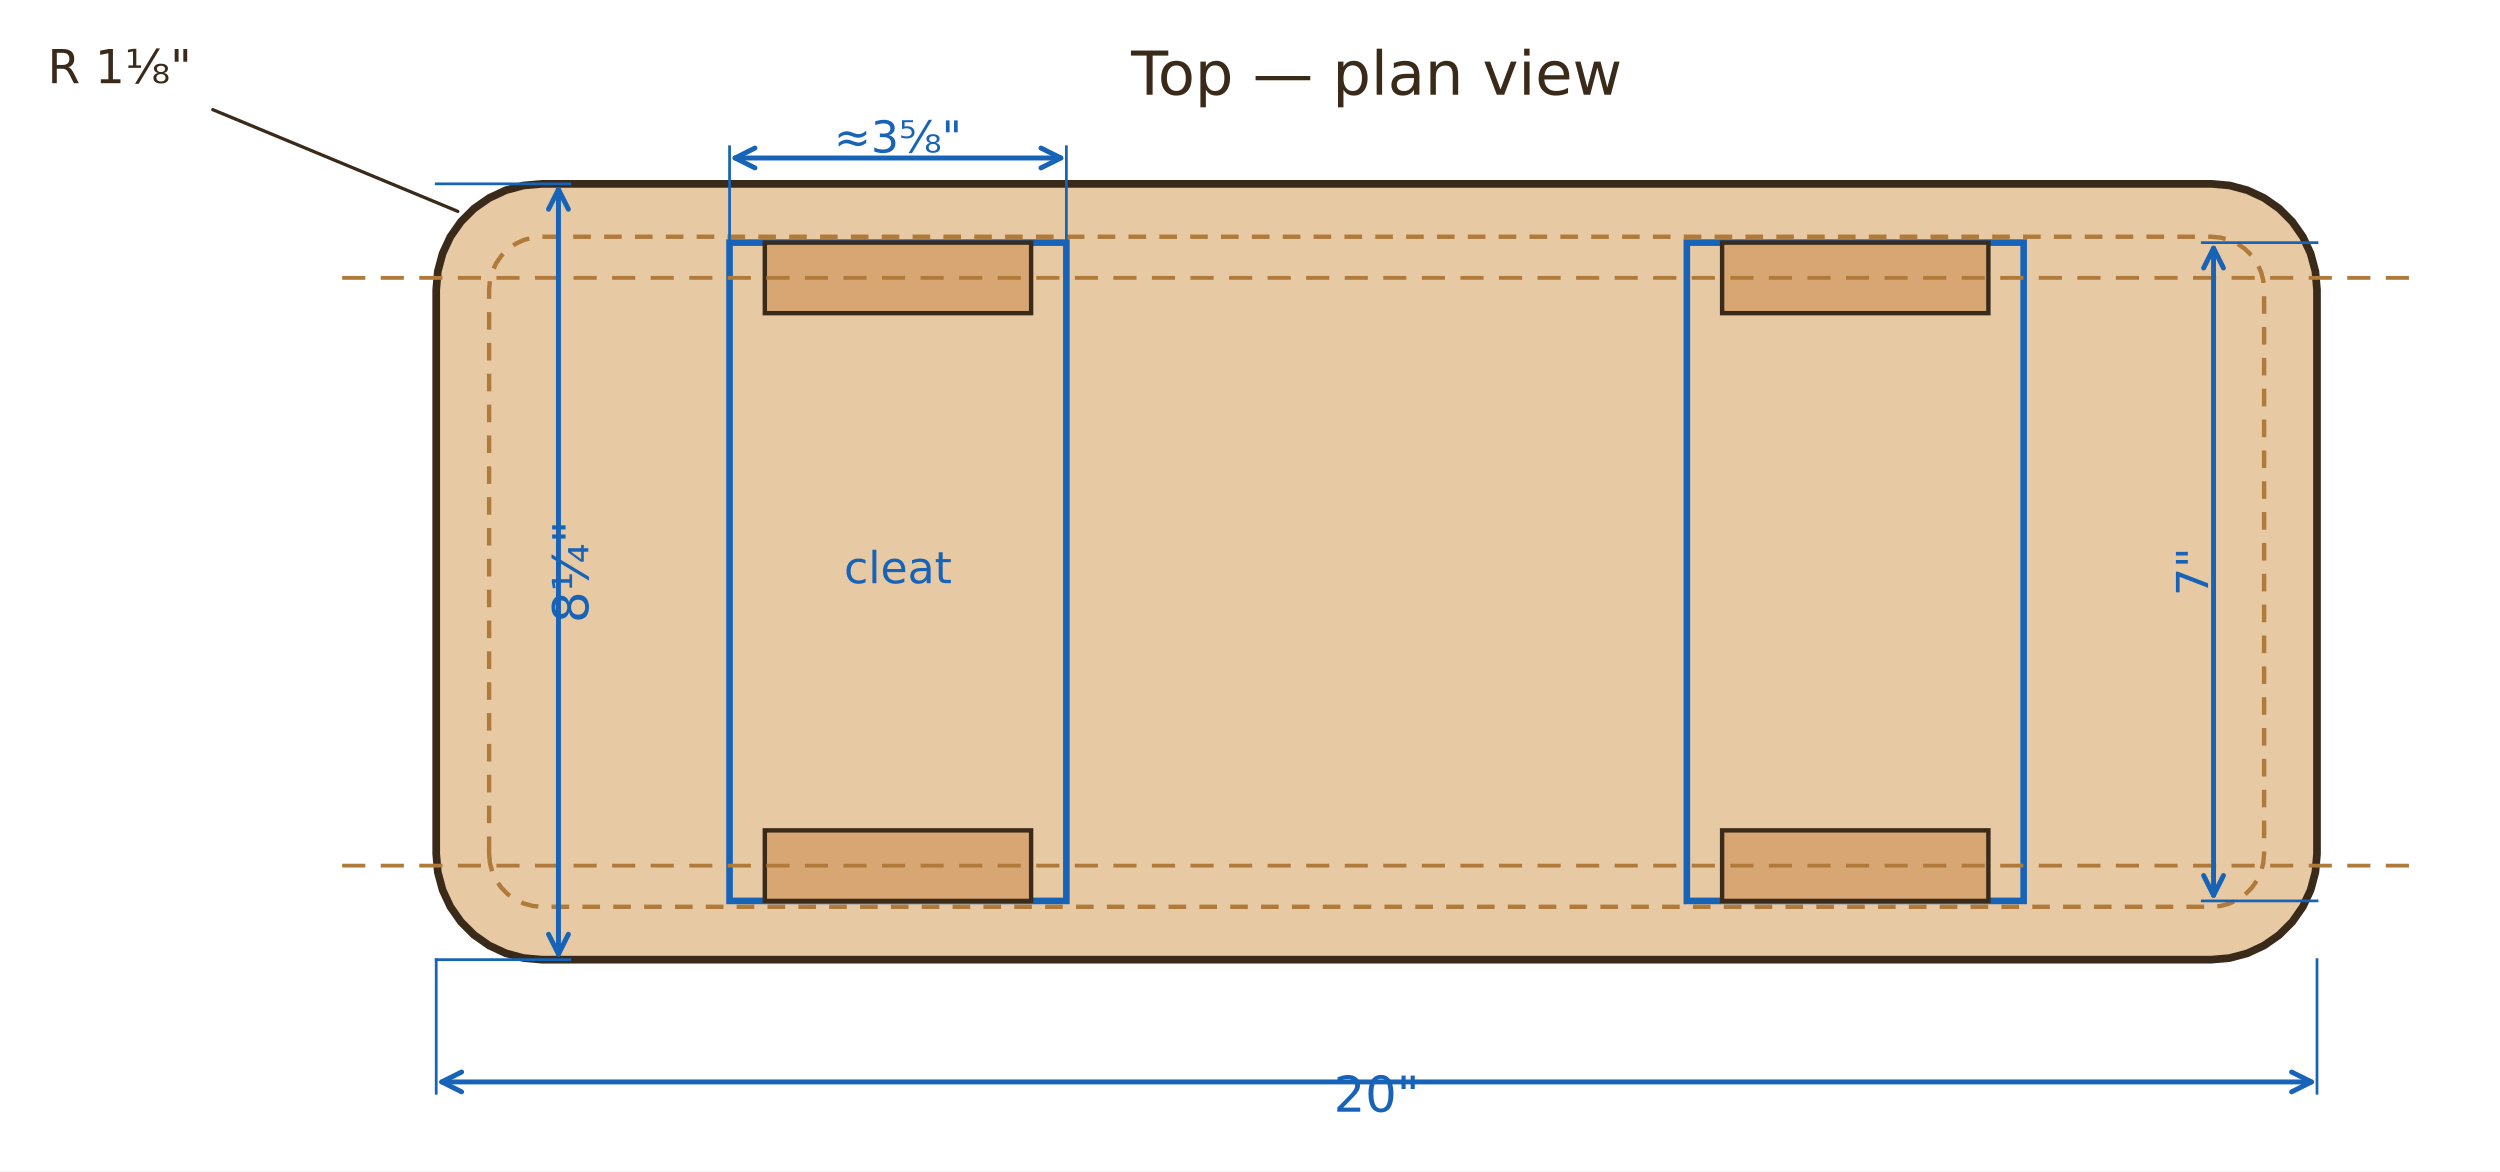
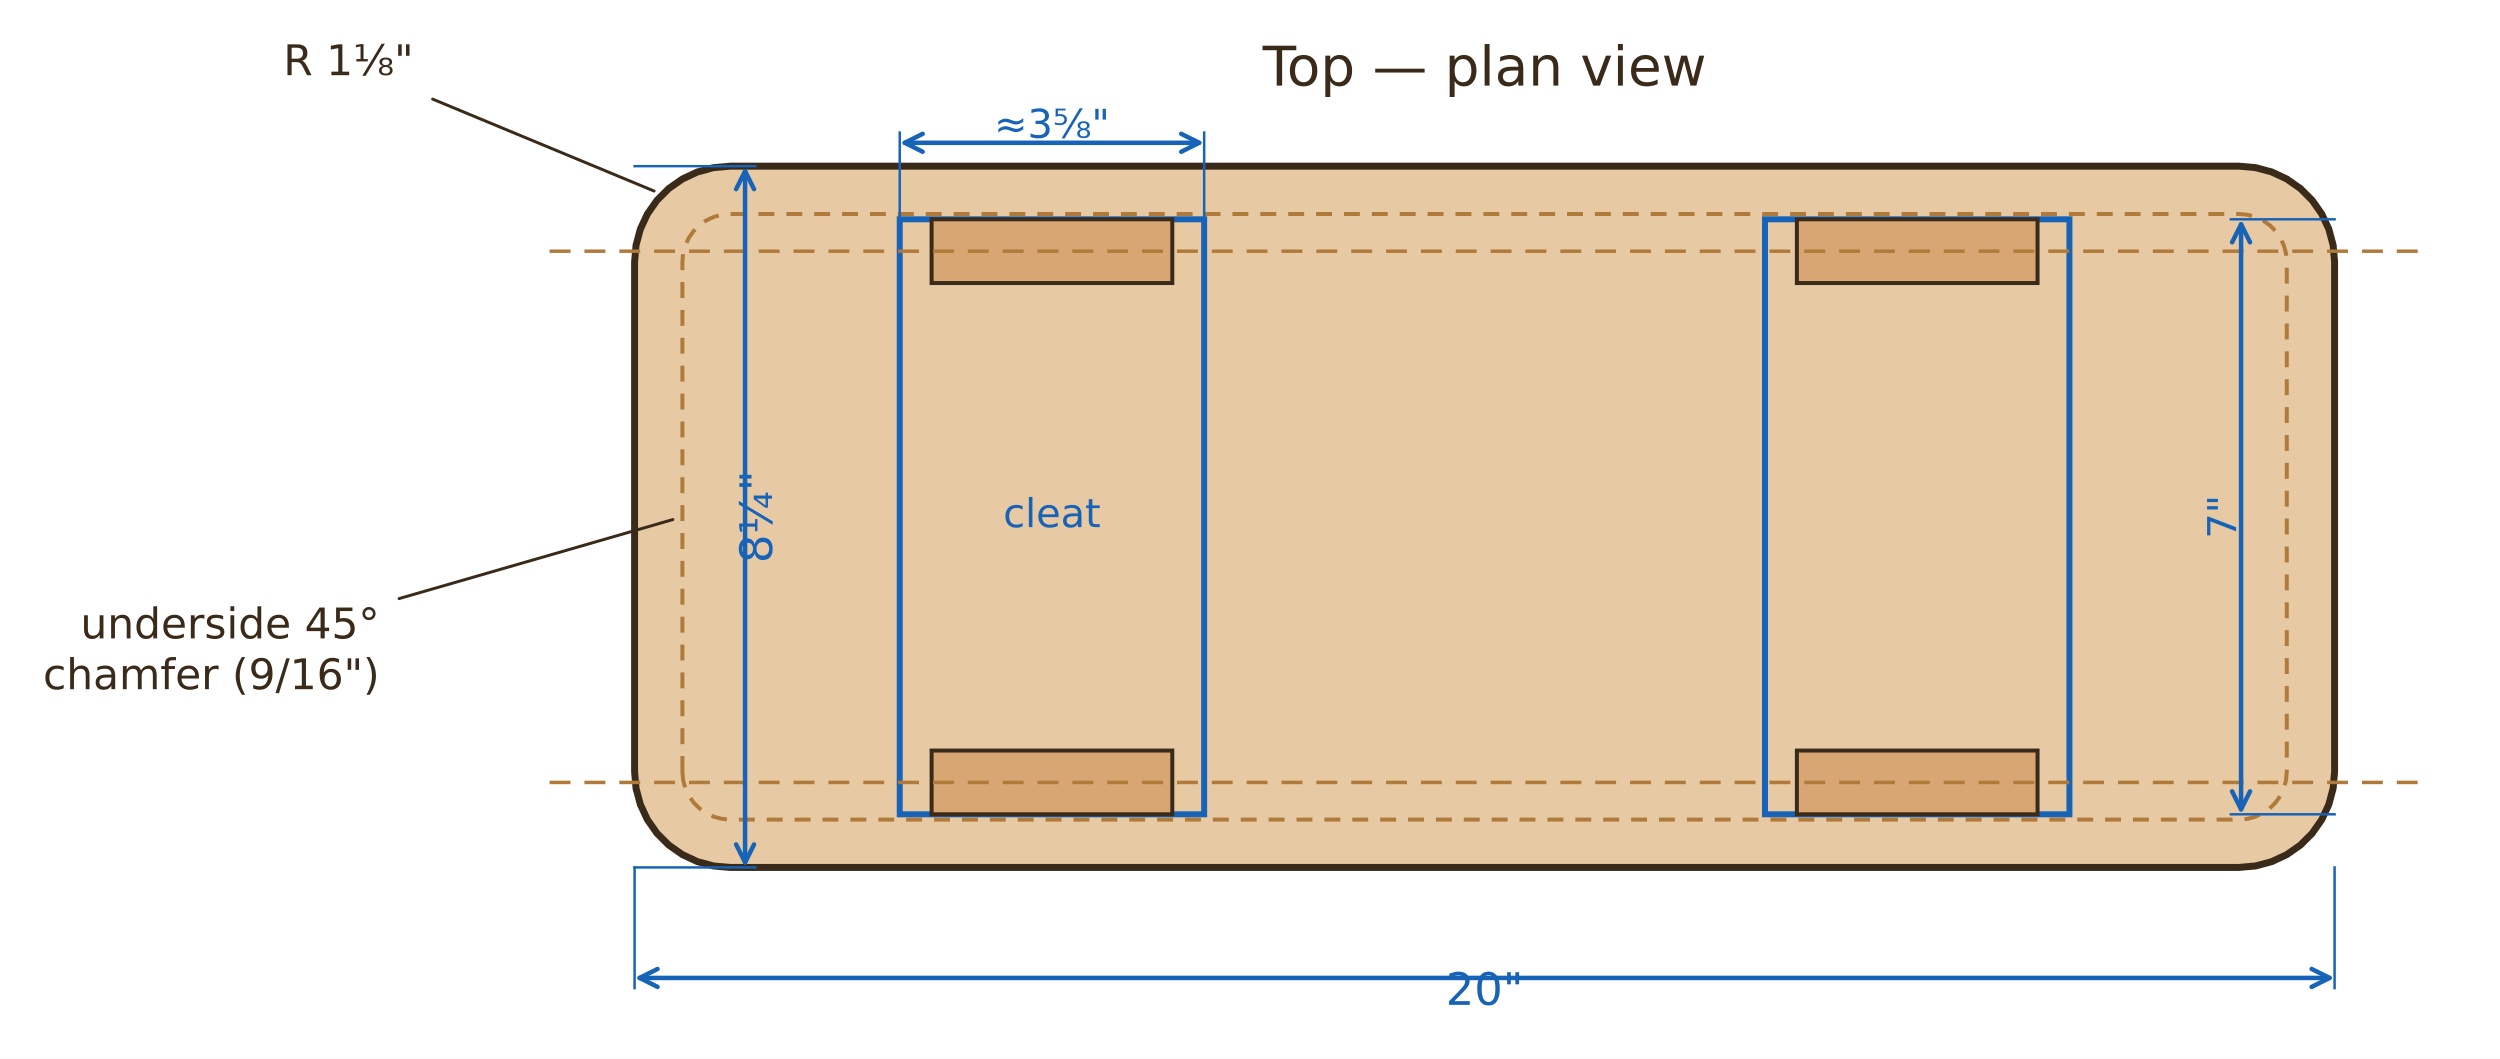
- <svg xmlns="http://www.w3.org/2000/svg" xmlns:xlink="http://www.w3.org/1999/xlink" width="453.847pt" height="212.623pt" viewBox="0 0 453.847 212.623" version="1.1">
+ <svg xmlns="http://www.w3.org/2000/svg" xmlns:xlink="http://www.w3.org/1999/xlink" width="502.109pt" height="212.623pt" viewBox="0 0 502.109 212.623" version="1.1">
  <defs>
    <style type="text/css">*{stroke-linejoin: round; stroke-linecap: butt}</style>
  </defs>
  <g id="figure_1">
    <g id="patch_1">
-       <path d="M 0 212.623  L 453.847 212.623  L 453.847 -0  L 0 -0  z " style="fill: #ffffff" />
+       <path d="M 0 212.623  L 502.109 212.623  L 502.109 -0  L 0 -0  z " style="fill: #ffffff" />
    </g>
    <g id="axes_1">
      <g id="patch_2">
-         <path d="M 79.19 155.012  L 79.482 158.347  L 80.349 161.58  L 81.763 164.615  L 83.684 167.357  L 86.051 169.724  L 88.793 171.644  L 91.827 173.059  L 95.061 173.926  L 98.396 174.217  L 401.418 174.217  L 404.753 173.926  L 407.987 173.059  L 411.021 171.644  L 413.764 169.724  L 416.131 167.357  L 418.051 164.615  L 419.466 161.58  L 420.332 158.347  L 420.624 155.012  L 420.624 52.582  L 420.332 49.247  L 419.466 46.013  L 418.051 42.979  L 416.131 40.237  L 413.764 37.869  L 411.021 35.949  L 407.987 34.534  L 404.753 33.668  L 401.418 33.376  L 98.396 33.376  L 95.061 33.668  L 91.827 34.534  L 88.793 35.949  L 86.051 37.869  L 83.684 40.237  L 81.763 42.979  L 80.349 46.013  L 79.482 49.247  L 79.19 52.582  z " clip-path="url(#p3fe862baa0)" style="fill: #e7c9a4; stroke: #3a2a1a; stroke-width: 1.4; stroke-linejoin: miter" />
+         <path d="M 127.453 155.012  L 127.744 158.347  L 128.611 161.58  L 130.026 164.615  L 131.946 167.357  L 134.313 169.724  L 137.055 171.644  L 140.09 173.059  L 143.323 173.926  L 146.658 174.217  L 449.681 174.217  L 453.016 173.926  L 456.249 173.059  L 459.283 171.644  L 462.026 169.724  L 464.393 167.357  L 466.313 164.615  L 467.728 161.58  L 468.594 158.347  L 468.886 155.012  L 468.886 52.582  L 468.594 49.247  L 467.728 46.013  L 466.313 42.979  L 464.393 40.237  L 462.026 37.869  L 459.283 35.949  L 456.249 34.534  L 453.016 33.668  L 449.681 33.376  L 146.658 33.376  L 143.323 33.668  L 140.09 34.534  L 137.055 35.949  L 134.313 37.869  L 131.946 40.237  L 130.026 42.979  L 128.611 46.013  L 127.744 49.247  L 127.453 52.582  z " clip-path="url(#pebc299f105)" style="fill: #e7c9a4; stroke: #3a2a1a; stroke-width: 1.4; stroke-linejoin: miter" />
      </g>
      <g id="patch_3">
-         <path d="M 88.793 155.012  L 88.939 156.679  L 89.372 158.296  L 90.08 159.813  L 91.04 161.184  L 92.223 162.368  L 93.595 163.328  L 95.112 164.035  L 96.729 164.469  L 98.396 164.615  L 401.418 164.615  L 403.086 164.469  L 404.703 164.035  L 406.22 163.328  L 407.591 162.368  L 408.775 161.184  L 409.735 159.813  L 410.442 158.296  L 410.875 156.679  L 411.021 155.012  L 411.021 52.582  L 410.875 50.914  L 410.442 49.297  L 409.735 47.78  L 408.775 46.409  L 407.591 45.225  L 406.22 44.265  L 404.703 43.558  L 403.086 43.125  L 401.418 42.979  L 98.396 42.979  L 96.729 43.125  L 95.112 43.558  L 93.595 44.265  L 92.223 45.225  L 91.04 46.409  L 90.08 47.78  L 89.372 49.297  L 88.939 50.914  L 88.793 52.582  L 88.793 155.012  z " clip-path="url(#p3fe862baa0)" style="fill: none; stroke-dasharray: 3.2,2.4; stroke-dashoffset: 0; stroke: #b07a3a; stroke-width: 0.8; stroke-linejoin: miter" />
+         <path d="M 137.055 155.012  L 137.201 156.679  L 137.635 158.296  L 138.342 159.813  L 139.302 161.184  L 140.486 162.368  L 141.857 163.328  L 143.374 164.035  L 144.991 164.469  L 146.658 164.615  L 449.681 164.615  L 451.348 164.469  L 452.965 164.035  L 454.482 163.328  L 455.853 162.368  L 457.037 161.184  L 457.997 159.813  L 458.704 158.296  L 459.137 156.679  L 459.283 155.012  L 459.283 52.582  L 459.137 50.914  L 458.704 49.297  L 457.997 47.78  L 457.037 46.409  L 455.853 45.225  L 454.482 44.265  L 452.965 43.558  L 451.348 43.125  L 449.681 42.979  L 146.658 42.979  L 144.991 43.125  L 143.374 43.558  L 141.857 44.265  L 140.486 45.225  L 139.302 46.409  L 138.342 47.78  L 137.635 49.297  L 137.201 50.914  L 137.055 52.582  L 137.055 155.012  z " clip-path="url(#pebc299f105)" style="fill: none; stroke-dasharray: 3.2,2.4; stroke-dashoffset: 0; stroke: #b07a3a; stroke-width: 0.8; stroke-linejoin: miter" />
      </g>
      <g id="patch_4">
-         <path d="M 132.443 163.548  L 193.587 163.548  L 193.587 44.046  L 132.443 44.046  L 132.443 163.548  z " clip-path="url(#p3fe862baa0)" style="fill: none; stroke: #1763b8; stroke-width: 1.2; stroke-linejoin: miter" />
+         <path d="M 180.705 163.548  L 241.85 163.548  L 241.85 44.046  L 180.705 44.046  L 180.705 163.548  z " clip-path="url(#pebc299f105)" style="fill: none; stroke: #1763b8; stroke-width: 1.2; stroke-linejoin: miter" />
      </g>
      <g id="patch_5">
-         <path d="M 306.227 163.548  L 367.371 163.548  L 367.371 44.046  L 306.227 44.046  L 306.227 163.548  z " clip-path="url(#p3fe862baa0)" style="fill: none; stroke: #1763b8; stroke-width: 1.2; stroke-linejoin: miter" />
+         <path d="M 354.489 163.548  L 415.633 163.548  L 415.633 44.046  L 354.489 44.046  L 354.489 163.548  z " clip-path="url(#pebc299f105)" style="fill: none; stroke: #1763b8; stroke-width: 1.2; stroke-linejoin: miter" />
      </g>
      <g id="patch_6">
-         <path d="M 138.845 163.548  L 187.186 163.548  L 187.186 150.744  L 138.845 150.744  z " clip-path="url(#p3fe862baa0)" style="fill: #d8a673; stroke: #3a2a1a; stroke-width: 0.8; stroke-linejoin: miter" />
+         <path d="M 187.107 163.548  L 235.448 163.548  L 235.448 150.744  L 187.107 150.744  z " clip-path="url(#pebc299f105)" style="fill: #d8a673; stroke: #3a2a1a; stroke-width: 0.8; stroke-linejoin: miter" />
      </g>
      <g id="patch_7">
-         <path d="M 312.629 163.548  L 360.969 163.548  L 360.969 150.744  L 312.629 150.744  z " clip-path="url(#p3fe862baa0)" style="fill: #d8a673; stroke: #3a2a1a; stroke-width: 0.8; stroke-linejoin: miter" />
+         <path d="M 360.891 163.548  L 409.231 163.548  L 409.231 150.744  L 360.891 150.744  z " clip-path="url(#pebc299f105)" style="fill: #d8a673; stroke: #3a2a1a; stroke-width: 0.8; stroke-linejoin: miter" />
      </g>
      <g id="patch_8">
-         <path d="M 138.845 56.85  L 187.186 56.85  L 187.186 44.046  L 138.845 44.046  z " clip-path="url(#p3fe862baa0)" style="fill: #d8a673; stroke: #3a2a1a; stroke-width: 0.8; stroke-linejoin: miter" />
+         <path d="M 187.107 56.85  L 235.448 56.85  L 235.448 44.046  L 187.107 44.046  z " clip-path="url(#pebc299f105)" style="fill: #d8a673; stroke: #3a2a1a; stroke-width: 0.8; stroke-linejoin: miter" />
      </g>
      <g id="patch_9">
-         <path d="M 312.629 56.85  L 360.969 56.85  L 360.969 44.046  L 312.629 44.046  z " clip-path="url(#p3fe862baa0)" style="fill: #d8a673; stroke: #3a2a1a; stroke-width: 0.8; stroke-linejoin: miter" />
+         <path d="M 360.891 56.85  L 409.231 56.85  L 409.231 44.046  L 360.891 44.046  z " clip-path="url(#pebc299f105)" style="fill: #d8a673; stroke: #3a2a1a; stroke-width: 0.8; stroke-linejoin: miter" />
      </g>
      <g id="line2d_1">
-         <path d="M 62.119 157.146  L 437.696 157.146  " clip-path="url(#p3fe862baa0)" style="fill: none; stroke-dasharray: 4.2,2.8; stroke-dashoffset: 0; stroke: #b07a3a; stroke-width: 0.7" />
+         <path d="M 110.381 157.146  L 485.958 157.146  " clip-path="url(#pebc299f105)" style="fill: none; stroke-dasharray: 4.2,2.8; stroke-dashoffset: 0; stroke: #b07a3a; stroke-width: 0.7" />
      </g>
      <g id="line2d_2">
-         <path d="M 62.119 50.448  L 437.696 50.448  " clip-path="url(#p3fe862baa0)" style="fill: none; stroke-dasharray: 4.2,2.8; stroke-dashoffset: 0; stroke: #b07a3a; stroke-width: 0.7" />
+         <path d="M 110.381 50.448  L 485.958 50.448  " clip-path="url(#pebc299f105)" style="fill: none; stroke-dasharray: 4.2,2.8; stroke-dashoffset: 0; stroke: #b07a3a; stroke-width: 0.7" />
      </g>
      <g id="line2d_3">
-         <path d="M 79.19 174.217  L 79.19 198.459  " clip-path="url(#p3fe862baa0)" style="fill: none; stroke: #1763b8; stroke-width: 0.5; stroke-linecap: square" />
+         <path d="M 127.453 174.217  L 127.453 198.459  " clip-path="url(#pebc299f105)" style="fill: none; stroke: #1763b8; stroke-width: 0.5; stroke-linecap: square" />
      </g>
      <g id="line2d_4">
-         <path d="M 420.624 174.217  L 420.624 198.459  " clip-path="url(#p3fe862baa0)" style="fill: none; stroke: #1763b8; stroke-width: 0.5; stroke-linecap: square" />
+         <path d="M 468.886 174.217  L 468.886 198.459  " clip-path="url(#pebc299f105)" style="fill: none; stroke: #1763b8; stroke-width: 0.5; stroke-linecap: square" />
      </g>
      <g id="line2d_5">
-         <path d="M 79.19 174.217  L 103.432 174.217  " clip-path="url(#p3fe862baa0)" style="fill: none; stroke: #1763b8; stroke-width: 0.5; stroke-linecap: square" />
+         <path d="M 127.453 174.217  L 151.694 174.217  " clip-path="url(#pebc299f105)" style="fill: none; stroke: #1763b8; stroke-width: 0.5; stroke-linecap: square" />
      </g>
      <g id="line2d_6">
-         <path d="M 79.19 33.376  L 103.432 33.376  " clip-path="url(#p3fe862baa0)" style="fill: none; stroke: #1763b8; stroke-width: 0.5; stroke-linecap: square" />
+         <path d="M 127.453 33.376  L 151.694 33.376  " clip-path="url(#pebc299f105)" style="fill: none; stroke: #1763b8; stroke-width: 0.5; stroke-linecap: square" />
      </g>
      <g id="line2d_7">
-         <path d="M 132.443 44.046  L 132.443 26.633  " clip-path="url(#p3fe862baa0)" style="fill: none; stroke: #1763b8; stroke-width: 0.5; stroke-linecap: square" />
+         <path d="M 180.705 44.046  L 180.705 26.633  " clip-path="url(#pebc299f105)" style="fill: none; stroke: #1763b8; stroke-width: 0.5; stroke-linecap: square" />
      </g>
      <g id="line2d_8">
-         <path d="M 193.587 44.046  L 193.587 26.633  " clip-path="url(#p3fe862baa0)" style="fill: none; stroke: #1763b8; stroke-width: 0.5; stroke-linecap: square" />
+         <path d="M 241.85 44.046  L 241.85 26.633  " clip-path="url(#pebc299f105)" style="fill: none; stroke: #1763b8; stroke-width: 0.5; stroke-linecap: square" />
      </g>
      <g id="line2d_9">
-         <path d="M 420.624 163.548  L 399.797 163.548  " clip-path="url(#p3fe862baa0)" style="fill: none; stroke: #1763b8; stroke-width: 0.5; stroke-linecap: square" />
+         <path d="M 468.886 163.548  L 448.059 163.548  " clip-path="url(#pebc299f105)" style="fill: none; stroke: #1763b8; stroke-width: 0.5; stroke-linecap: square" />
      </g>
      <g id="line2d_10">
-         <path d="M 420.624 44.046  L 399.797 44.046  " clip-path="url(#p3fe862baa0)" style="fill: none; stroke: #1763b8; stroke-width: 0.5; stroke-linecap: square" />
+         <path d="M 468.886 44.046  L 448.059 44.046  " clip-path="url(#pebc299f105)" style="fill: none; stroke: #1763b8; stroke-width: 0.5; stroke-linecap: square" />
      </g>
      <g id="patch_10">
-         <path d="M 419.618 196.411  Q 249.907 196.411 80.197 196.411  " style="fill: none; stroke: #1763b8; stroke-width: 0.9; stroke-linecap: round" />
-         <path d="M 416.018 194.611  L 419.618 196.411  L 416.018 198.211  " style="fill: none; stroke: #1763b8; stroke-width: 0.9; stroke-linecap: round" />
-         <path d="M 83.797 198.211  L 80.197 196.411  L 83.797 194.611  " style="fill: none; stroke: #1763b8; stroke-width: 0.9; stroke-linecap: round" />
+         <path d="M 467.88 196.411  Q 298.169 196.411 128.459 196.411  " style="fill: none; stroke: #1763b8; stroke-width: 0.9; stroke-linecap: round" />
+         <path d="M 464.28 194.611  L 467.88 196.411  L 464.28 198.211  " style="fill: none; stroke: #1763b8; stroke-width: 0.9; stroke-linecap: round" />
+         <path d="M 132.059 198.211  L 128.459 196.411  L 132.059 194.611  " style="fill: none; stroke: #1763b8; stroke-width: 0.9; stroke-linecap: round" />
      </g>
      <g id="text_1">
-         <g style="fill: #1763b8" transform="translate(242.111 201.8213) scale(0.09 -0.09)">
+         <g style="fill: #1763b8" transform="translate(290.3731 201.8213) scale(0.09 -0.09)">
          <defs>
            <path id="DejaVuSans-15" d="M 1228 531  L 3431 531  L 3431 0  L 469 0  L 469 531  Q 828 903 1448 1529  Q 2069 2156 2228 2338  Q 2531 2678 2651 2914  Q 2772 3150 2772 3378  Q 2772 3750 2511 3984  Q 2250 4219 1831 4219  Q 1534 4219 1204 4116  Q 875 4013 500 3803  L 500 4441  Q 881 4594 1212 4672  Q 1544 4750 1819 4750  Q 2544 4750 2975 4387  Q 3406 4025 3406 3419  Q 3406 3131 3298 2873  Q 3191 2616 2906 2266  Q 2828 2175 2409 1742  Q 1991 1309 1228 531  z " transform="scale(0.015625)" />
            <path id="DejaVuSans-13" d="M 2034 4250  Q 1547 4250 1301 3770  Q 1056 3291 1056 2328  Q 1056 1369 1301 889  Q 1547 409 2034 409  Q 2525 409 2770 889  Q 3016 1369 3016 2328  Q 3016 3291 2770 3770  Q 2525 4250 2034 4250  z M 2034 4750  Q 2819 4750 3233 4129  Q 3647 3509 3647 2328  Q 3647 1150 3233 529  Q 2819 -91 2034 -91  Q 1250 -91 836 529  Q 422 1150 422 2328  Q 422 3509 836 4129  Q 1250 4750 2034 4750  z " transform="scale(0.015625)" />
            <path id="DejaVuSans-5" d="M 1147 4666  L 1147 2931  L 616 2931  L 616 4666  L 1147 4666  z M 2328 4666  L 2328 2931  L 1797 2931  L 1797 4666  L 2328 4666  z " transform="scale(0.015625)" />
          </defs>
          <use xlink:href="#DejaVuSans-15" />
          <use xlink:href="#DejaVuSans-13" transform="translate(63.625 0)" />
          <use xlink:href="#DejaVuSans-5" transform="translate(127.25 0)" />
        </g>
      </g>
      <g id="patch_11">
-         <path d="M 101.384 34.382  Q 101.384 103.797 101.384 173.211  " style="fill: none; stroke: #1763b8; stroke-width: 0.9; stroke-linecap: round" />
-         <path d="M 99.584 37.982  L 101.384 34.382  L 103.184 37.982  " style="fill: none; stroke: #1763b8; stroke-width: 0.9; stroke-linecap: round" />
-         <path d="M 103.184 169.611  L 101.384 173.211  L 99.584 169.611  " style="fill: none; stroke: #1763b8; stroke-width: 0.9; stroke-linecap: round" />
+         <path d="M 149.646 34.382  Q 149.646 103.797 149.646 173.211  " style="fill: none; stroke: #1763b8; stroke-width: 0.9; stroke-linecap: round" />
+         <path d="M 147.846 37.982  L 149.646 34.382  L 151.446 37.982  " style="fill: none; stroke: #1763b8; stroke-width: 0.9; stroke-linecap: round" />
+         <path d="M 151.446 169.611  L 149.646 173.211  L 147.846 169.611  " style="fill: none; stroke: #1763b8; stroke-width: 0.9; stroke-linecap: round" />
      </g>
      <g id="text_2">
-         <g style="fill: #1763b8" transform="translate(106.7944 113.0913) rotate(-90) scale(0.09 -0.09)">
+         <g style="fill: #1763b8" transform="translate(155.0566 113.0913) rotate(-90) scale(0.09 -0.09)">
          <defs>
            <path id="DejaVuSans-1b" d="M 2034 2216  Q 1584 2216 1326 1975  Q 1069 1734 1069 1313  Q 1069 891 1326 650  Q 1584 409 2034 409  Q 2484 409 2743 651  Q 3003 894 3003 1313  Q 3003 1734 2745 1975  Q 2488 2216 2034 2216  z M 1403 2484  Q 997 2584 770 2862  Q 544 3141 544 3541  Q 544 4100 942 4425  Q 1341 4750 2034 4750  Q 2731 4750 3128 4425  Q 3525 4100 3525 3541  Q 3525 3141 3298 2862  Q 3072 2584 2669 2484  Q 3125 2378 3379 2068  Q 3634 1759 3634 1313  Q 3634 634 3220 271  Q 2806 -91 2034 -91  Q 1263 -91 848 271  Q 434 634 434 1313  Q 434 1759 690 2068  Q 947 2378 1403 2484  z M 1172 3481  Q 1172 3119 1398 2916  Q 1625 2713 2034 2713  Q 2441 2713 2670 2916  Q 2900 3119 2900 3481  Q 2900 3844 2670 4047  Q 2441 4250 2034 4250  Q 1625 4250 1398 4047  Q 1172 3844 1172 3481  z " transform="scale(0.015625)" />
            <path id="DejaVuSans-7e" d="M 488 2431  L 1125 2431  L 1125 4341  L 428 4213  L 428 4575  L 1147 4697  L 1575 4697  L 1575 2431  L 2216 2431  L 2216 2088  L 488 2088  L 488 2431  z M 5125 2231  L 4159 921  L 5125 921  L 5125 2231  z M 5056 2609  L 5575 2609  L 5575 921  L 5997 921  L 5997 581  L 5575 581  L 5575 0  L 5125 0  L 5125 581  L 3831 581  L 3831 959  L 5056 2609  z M 4307 4750  L 4807 4750  L 1894 -91  L 1394 -91  L 4307 4750  z " transform="scale(0.015625)" />
          </defs>
          <use xlink:href="#DejaVuSans-1b" />
          <use xlink:href="#DejaVuSans-7e" transform="translate(63.625 0)" />
          <use xlink:href="#DejaVuSans-5" transform="translate(160.5469 0)" />
        </g>
      </g>
      <g id="patch_12">
-         <path d="M 192.581 28.681  Q 163.015 28.681 133.45 28.681  " style="fill: none; stroke: #1763b8; stroke-width: 0.9; stroke-linecap: round" />
-         <path d="M 188.981 26.881  L 192.581 28.681  L 188.981 30.481  " style="fill: none; stroke: #1763b8; stroke-width: 0.9; stroke-linecap: round" />
-         <path d="M 137.05 30.481  L 133.45 28.681  L 137.05 26.881  " style="fill: none; stroke: #1763b8; stroke-width: 0.9; stroke-linecap: round" />
+         <path d="M 240.843 28.681  Q 211.278 28.681 181.712 28.681  " style="fill: none; stroke: #1763b8; stroke-width: 0.9; stroke-linecap: round" />
+         <path d="M 237.243 26.881  L 240.843 28.681  L 237.243 30.481  " style="fill: none; stroke: #1763b8; stroke-width: 0.9; stroke-linecap: round" />
+         <path d="M 185.312 30.481  L 181.712 28.681  L 185.312 26.881  " style="fill: none; stroke: #1763b8; stroke-width: 0.9; stroke-linecap: round" />
      </g>
      <g id="text_3">
-         <g style="fill: #1763b8" transform="translate(151.4016 27.68652) scale(0.08 -0.08)">
+         <g style="fill: #1763b8" transform="translate(199.6638 27.68652) scale(0.08 -0.08)">
          <defs>
            <path id="DejaVuSans-cd2" d="M 4684 1947  L 4684 1388  Q 4356 1144 4076 1036  Q 3797 928 3494 928  Q 3150 928 2694 1113  Q 2663 1125 2641 1134  Q 2622 1141 2575 1159  Q 2091 1350 1797 1350  Q 1522 1350 1253 1231  Q 984 1113 678 850  L 678 1409  Q 1006 1653 1286 1761  Q 1566 1869 1869 1869  Q 2213 1869 2672 1684  Q 2706 1669 2722 1663  Q 2741 1656 2788 1638  Q 3272 1447 3566 1447  Q 3834 1447 4098 1564  Q 4363 1681 4684 1947  z M 4684 3163  L 4684 2606  Q 4356 2359 4076 2251  Q 3797 2144 3494 2144  Q 3150 2144 2694 2328  Q 2663 2341 2641 2350  Q 2622 2356 2575 2375  Q 2091 2566 1797 2566  Q 1522 2566 1253 2447  Q 984 2328 678 2069  L 678 2625  Q 1006 2869 1286 2976  Q 1566 3084 1869 3084  Q 2213 3084 2672 2900  Q 2703 2888 2719 2881  Q 2741 2872 2788 2853  Q 3272 2663 3566 2663  Q 3834 2663 4098 2780  Q 4363 2897 4684 3163  z " transform="scale(0.015625)" />
            <path id="DejaVuSans-16" d="M 2597 2516  Q 3050 2419 3304 2112  Q 3559 1806 3559 1356  Q 3559 666 3084 287  Q 2609 -91 1734 -91  Q 1441 -91 1130 -33  Q 819 25 488 141  L 488 750  Q 750 597 1062 519  Q 1375 441 1716 441  Q 2309 441 2620 675  Q 2931 909 2931 1356  Q 2931 1769 2642 2001  Q 2353 2234 1838 2234  L 1294 2234  L 1294 2753  L 1863 2753  Q 2328 2753 2575 2939  Q 2822 3125 2822 3475  Q 2822 3834 2567 4026  Q 2313 4219 1838 4219  Q 1578 4219 1281 4162  Q 984 4106 628 3988  L 628 4550  Q 988 4650 1302 4700  Q 1616 4750 1894 4750  Q 2613 4750 3031 4423  Q 3450 4097 3450 3541  Q 3450 3153 3228 2886  Q 3006 2619 2597 2516  z " transform="scale(0.015625)" />
            <path id="DejaVuSans-bf0" d="M 444 4697  L 2038 4697  L 2038 4400  L 816 4400  L 816 3763  Q 903 3791 994 3803  Q 1081 3816 1169 3816  Q 1672 3816 1966 3575  Q 2259 3338 2259 2928  Q 2259 2506 1956 2272  Q 1656 2041 1106 2041  Q 919 2041 722 2069  Q 525 2097 319 2153  L 319 2506  Q 497 2422 691 2378  Q 884 2338 1100 2338  Q 1447 2338 1650 2497  Q 1853 2656 1853 2928  Q 1853 3200 1650 3359  Q 1447 3519 1100 3519  Q 938 3519 775 3487  Q 613 3456 444 3391  L 444 4697  z M 4307 4750  L 4807 4750  L 1894 -91  L 1394 -91  L 4307 4750  z M 5400 1106  Q 5234 1243 4943 1243  Q 4653 1243 4487 1106  Q 4322 971 4322 737  Q 4322 500 4487 365  Q 4653 231 4943 231  Q 5231 231 5400 368  Q 5565 503 5565 737  Q 5565 971 5400 1106  z M 4537 1396  Q 4275 1453 4131 1606  Q 3984 1762 3984 1987  Q 3984 2300 4240 2481  Q 4497 2662 4943 2662  Q 5390 2662 5647 2481  Q 5900 2300 5900 1987  Q 5900 1756 5756 1606  Q 5609 1453 5350 1396  Q 5631 1340 5806 1159  Q 5972 987 5972 737  Q 5972 359 5706 156  Q 5437 -47 4943 -47  Q 4447 -47 4181 156  Q 3912 359 3912 737  Q 3912 981 4078 1159  Q 4247 1334 4537 1396  z M 4387 1953  Q 4387 1756 4534 1637  Q 4678 1521 4943 1521  Q 5197 1521 5350 1637  Q 5500 1750 5500 1953  Q 5500 2150 5350 2268  Q 5203 2384 4943 2384  Q 4684 2384 4534 2268  Q 4387 2156 4387 1953  z " transform="scale(0.015625)" />
          </defs>
          <use xlink:href="#DejaVuSans-cd2" />
          <use xlink:href="#DejaVuSans-16" transform="translate(83.79688 0)" />
          <use xlink:href="#DejaVuSans-bf0" transform="translate(147.4219 0)" />
          <use xlink:href="#DejaVuSans-5" transform="translate(244.3438 0)" />
        </g>
      </g>
      <g id="patch_13">
-         <path d="M 401.845 45.052  Q 401.845 103.797 401.845 162.541  " style="fill: none; stroke: #1763b8; stroke-width: 0.9; stroke-linecap: round" />
-         <path d="M 400.045 48.652  L 401.845 45.052  L 403.645 48.652  " style="fill: none; stroke: #1763b8; stroke-width: 0.9; stroke-linecap: round" />
-         <path d="M 403.645 158.941  L 401.845 162.541  L 400.045 158.941  " style="fill: none; stroke: #1763b8; stroke-width: 0.9; stroke-linecap: round" />
+         <path d="M 450.107 45.052  Q 450.107 103.797 450.107 162.541  " style="fill: none; stroke: #1763b8; stroke-width: 0.9; stroke-linecap: round" />
+         <path d="M 448.307 48.652  L 450.107 45.052  L 451.907 48.652  " style="fill: none; stroke: #1763b8; stroke-width: 0.9; stroke-linecap: round" />
+         <path d="M 451.907 158.941  L 450.107 162.541  L 448.307 158.941  " style="fill: none; stroke: #1763b8; stroke-width: 0.9; stroke-linecap: round" />
      </g>
      <g id="text_4">
-         <g style="fill: #1763b8" transform="translate(400.8504 108.1817) rotate(-90) scale(0.08 -0.08)">
+         <g style="fill: #1763b8" transform="translate(449.1126 108.1817) rotate(-90) scale(0.08 -0.08)">
          <defs>
            <path id="DejaVuSans-1a" d="M 525 4666  L 3525 4666  L 3525 4397  L 1831 0  L 1172 0  L 2766 4134  L 525 4134  L 525 4666  z " transform="scale(0.015625)" />
          </defs>
          <use xlink:href="#DejaVuSans-1a" />
          <use xlink:href="#DejaVuSans-5" transform="translate(63.625 0)" />
        </g>
      </g>
      <g id="patch_14">
-         <path d="M 38.626 19.907  Q 60.866 29.139 83.106 38.371  " style="fill: none; stroke: #3a2a1a; stroke-width: 0.6; stroke-linecap: round" />
+         <path d="M 86.889 19.907  Q 109.128 29.139 131.368 38.371  " style="fill: none; stroke: #3a2a1a; stroke-width: 0.6; stroke-linecap: round" />
      </g>
      <g id="text_5">
-         <g style="fill: #3a2a1a" transform="translate(8.64 15.09801) scale(0.085 -0.085)">
+         <g style="fill: #3a2a1a" transform="translate(56.90219 15.09801) scale(0.085 -0.085)">
          <defs>
            <path id="DejaVuSans-35" d="M 2841 2188  Q 3044 2119 3236 1894  Q 3428 1669 3622 1275  L 4263 0  L 3584 0  L 2988 1197  Q 2756 1666 2539 1819  Q 2322 1972 1947 1972  L 1259 1972  L 1259 0  L 628 0  L 628 4666  L 2053 4666  Q 2853 4666 3247 4331  Q 3641 3997 3641 3322  Q 3641 2881 3436 2590  Q 3231 2300 2841 2188  z M 1259 4147  L 1259 2491  L 2053 2491  Q 2509 2491 2742 2702  Q 2975 2913 2975 3322  Q 2975 3731 2742 3939  Q 2509 4147 2053 4147  L 1259 4147  z " transform="scale(0.015625)" />
            <path id="DejaVuSans-3" transform="scale(0.015625)" />
            <path id="DejaVuSans-14" d="M 794 531  L 1825 531  L 1825 4091  L 703 3866  L 703 4441  L 1819 4666  L 2450 4666  L 2450 531  L 3481 531  L 3481 0  L 794 0  L 794 531  z " transform="scale(0.015625)" />
            <path id="DejaVuSans-bee" d="M 488 2431  L 1125 2431  L 1125 4341  L 428 4213  L 428 4575  L 1147 4697  L 1575 4697  L 1575 2431  L 2216 2431  L 2216 2088  L 488 2088  L 488 2431  z M 4307 4750  L 4807 4750  L 1894 -91  L 1394 -91  L 4307 4750  z M 5400 1106  Q 5234 1243 4943 1243  Q 4653 1243 4487 1106  Q 4322 971 4322 737  Q 4322 500 4487 365  Q 4653 231 4943 231  Q 5231 231 5400 368  Q 5565 503 5565 737  Q 5565 971 5400 1106  z M 4537 1396  Q 4275 1453 4131 1606  Q 3984 1762 3984 1987  Q 3984 2300 4240 2481  Q 4497 2662 4943 2662  Q 5390 2662 5647 2481  Q 5900 2300 5900 1987  Q 5900 1756 5756 1606  Q 5609 1453 5350 1396  Q 5631 1340 5806 1159  Q 5972 987 5972 737  Q 5972 359 5706 156  Q 5437 -47 4943 -47  Q 4447 -47 4181 156  Q 3912 359 3912 737  Q 3912 981 4078 1159  Q 4247 1334 4537 1396  z M 4387 1953  Q 4387 1756 4534 1637  Q 4678 1521 4943 1521  Q 5197 1521 5350 1637  Q 5500 1750 5500 1953  Q 5500 2150 5350 2268  Q 5203 2384 4943 2384  Q 4684 2384 4534 2268  Q 4387 2156 4387 1953  z " transform="scale(0.015625)" />
          </defs>
          <use xlink:href="#DejaVuSans-35" />
          <use xlink:href="#DejaVuSans-3" transform="translate(69.48438 0)" />
          <use xlink:href="#DejaVuSans-14" transform="translate(101.2656 0)" />
          <use xlink:href="#DejaVuSans-bee" transform="translate(164.8906 0)" />
          <use xlink:href="#DejaVuSans-5" transform="translate(261.8125 0)" />
        </g>
      </g>
+       <g id="patch_15">
+         <path d="M 80.155 120.223  Q 107.645 112.287 135.135 104.351  " style="fill: none; stroke: #3a2a1a; stroke-width: 0.6; stroke-linecap: round" />
+       </g>
      <g id="text_6">
-         <g style="fill: #1763b8" transform="translate(153.2241 105.8751) scale(0.08 -0.08)">
+         <g style="fill: #3a2a1a" transform="translate(16.15984 128.2185) scale(0.085 -0.085)">
+           <defs>
+             <path id="DejaVuSans-58" d="M 544 1381  L 544 3500  L 1119 3500  L 1119 1403  Q 1119 906 1312 657  Q 1506 409 1894 409  Q 2359 409 2629 706  Q 2900 1003 2900 1516  L 2900 3500  L 3475 3500  L 3475 0  L 2900 0  L 2900 538  Q 2691 219 2414 64  Q 2138 -91 1772 -91  Q 1169 -91 856 284  Q 544 659 544 1381  z M 1991 3584  L 1991 3584  z " transform="scale(0.015625)" />
+             <path id="DejaVuSans-51" d="M 3513 2113  L 3513 0  L 2938 0  L 2938 2094  Q 2938 2591 2744 2837  Q 2550 3084 2163 3084  Q 1697 3084 1428 2787  Q 1159 2491 1159 1978  L 1159 0  L 581 0  L 581 3500  L 1159 3500  L 1159 2956  Q 1366 3272 1645 3428  Q 1925 3584 2291 3584  Q 2894 3584 3203 3211  Q 3513 2838 3513 2113  z " transform="scale(0.015625)" />
+             <path id="DejaVuSans-47" d="M 2906 2969  L 2906 4863  L 3481 4863  L 3481 0  L 2906 0  L 2906 525  Q 2725 213 2448 61  Q 2172 -91 1784 -91  Q 1150 -91 751 415  Q 353 922 353 1747  Q 353 2572 751 3078  Q 1150 3584 1784 3584  Q 2172 3584 2448 3432  Q 2725 3281 2906 2969  z M 947 1747  Q 947 1113 1208 752  Q 1469 391 1925 391  Q 2381 391 2643 752  Q 2906 1113 2906 1747  Q 2906 2381 2643 2742  Q 2381 3103 1925 3103  Q 1469 3103 1208 2742  Q 947 2381 947 1747  z " transform="scale(0.015625)" />
+             <path id="DejaVuSans-48" d="M 3597 1894  L 3597 1613  L 953 1613  Q 991 1019 1311 708  Q 1631 397 2203 397  Q 2534 397 2845 478  Q 3156 559 3463 722  L 3463 178  Q 3153 47 2828 -22  Q 2503 -91 2169 -91  Q 1331 -91 842 396  Q 353 884 353 1716  Q 353 2575 817 3079  Q 1281 3584 2069 3584  Q 2775 3584 3186 3129  Q 3597 2675 3597 1894  z M 3022 2063  Q 3016 2534 2758 2815  Q 2500 3097 2075 3097  Q 1594 3097 1305 2825  Q 1016 2553 972 2059  L 3022 2063  z " transform="scale(0.015625)" />
+             <path id="DejaVuSans-55" d="M 2631 2963  Q 2534 3019 2420 3045  Q 2306 3072 2169 3072  Q 1681 3072 1420 2755  Q 1159 2438 1159 1844  L 1159 0  L 581 0  L 581 3500  L 1159 3500  L 1159 2956  Q 1341 3275 1631 3429  Q 1922 3584 2338 3584  Q 2397 3584 2469 3576  Q 2541 3569 2628 3553  L 2631 2963  z " transform="scale(0.015625)" />
+             <path id="DejaVuSans-56" d="M 2834 3397  L 2834 2853  Q 2591 2978 2328 3040  Q 2066 3103 1784 3103  Q 1356 3103 1142 2972  Q 928 2841 928 2578  Q 928 2378 1081 2264  Q 1234 2150 1697 2047  L 1894 2003  Q 2506 1872 2764 1633  Q 3022 1394 3022 966  Q 3022 478 2636 193  Q 2250 -91 1575 -91  Q 1294 -91 989 -36  Q 684 19 347 128  L 347 722  Q 666 556 975 473  Q 1284 391 1588 391  Q 1994 391 2212 530  Q 2431 669 2431 922  Q 2431 1156 2273 1281  Q 2116 1406 1581 1522  L 1381 1569  Q 847 1681 609 1914  Q 372 2147 372 2553  Q 372 3047 722 3315  Q 1072 3584 1716 3584  Q 2034 3584 2315 3537  Q 2597 3491 2834 3397  z " transform="scale(0.015625)" />
+             <path id="DejaVuSans-4c" d="M 603 3500  L 1178 3500  L 1178 0  L 603 0  L 603 3500  z M 603 4863  L 1178 4863  L 1178 4134  L 603 4134  L 603 4863  z " transform="scale(0.015625)" />
+             <path id="DejaVuSans-17" d="M 2419 4116  L 825 1625  L 2419 1625  L 2419 4116  z M 2253 4666  L 3047 4666  L 3047 1625  L 3713 1625  L 3713 1100  L 3047 1100  L 3047 0  L 2419 0  L 2419 1100  L 313 1100  L 313 1709  L 2253 4666  z " transform="scale(0.015625)" />
+             <path id="DejaVuSans-18" d="M 691 4666  L 3169 4666  L 3169 4134  L 1269 4134  L 1269 2991  Q 1406 3038 1543 3061  Q 1681 3084 1819 3084  Q 2600 3084 3056 2656  Q 3513 2228 3513 1497  Q 3513 744 3044 326  Q 2575 -91 1722 -91  Q 1428 -91 1123 -41  Q 819 9 494 109  L 494 744  Q 775 591 1075 516  Q 1375 441 1709 441  Q 2250 441 2565 725  Q 2881 1009 2881 1497  Q 2881 1984 2565 2268  Q 2250 2553 1709 2553  Q 1456 2553 1204 2497  Q 953 2441 691 2322  L 691 4666  z " transform="scale(0.015625)" />
+             <path id="DejaVuSans-72" d="M 1600 4347  Q 1350 4347 1178 4173  Q 1006 4000 1006 3750  Q 1006 3503 1178 3333  Q 1350 3163 1600 3163  Q 1850 3163 2022 3333  Q 2194 3503 2194 3750  Q 2194 3997 2020 4172  Q 1847 4347 1600 4347  z M 1600 4750  Q 1800 4750 1984 4673  Q 2169 4597 2303 4453  Q 2447 4313 2519 4134  Q 2591 3956 2591 3750  Q 2591 3338 2302 3052  Q 2013 2766 1594 2766  Q 1172 2766 890 3047  Q 609 3328 609 3750  Q 609 4169 896 4459  Q 1184 4750 1600 4750  z " transform="scale(0.015625)" />
+           </defs>
+           <use xlink:href="#DejaVuSans-58" />
+           <use xlink:href="#DejaVuSans-51" transform="translate(63.375 0)" />
+           <use xlink:href="#DejaVuSans-47" transform="translate(126.75 0)" />
+           <use xlink:href="#DejaVuSans-48" transform="translate(190.2344 0)" />
+           <use xlink:href="#DejaVuSans-55" transform="translate(251.7656 0)" />
+           <use xlink:href="#DejaVuSans-56" transform="translate(292.875 0)" />
+           <use xlink:href="#DejaVuSans-4c" transform="translate(344.9688 0)" />
+           <use xlink:href="#DejaVuSans-47" transform="translate(372.75 0)" />
+           <use xlink:href="#DejaVuSans-48" transform="translate(436.2344 0)" />
+           <use xlink:href="#DejaVuSans-3" transform="translate(497.7656 0)" />
+           <use xlink:href="#DejaVuSans-17" transform="translate(529.5469 0)" />
+           <use xlink:href="#DejaVuSans-18" transform="translate(593.1719 0)" />
+           <use xlink:href="#DejaVuSans-72" transform="translate(656.7969 0)" />
+         </g>
+         <g style="fill: #3a2a1a" transform="translate(8.64 138.4209) scale(0.085 -0.085)">
          <defs>
            <path id="DejaVuSans-46" d="M 3122 3366  L 3122 2828  Q 2878 2963 2633 3030  Q 2388 3097 2138 3097  Q 1578 3097 1268 2742  Q 959 2388 959 1747  Q 959 1106 1268 751  Q 1578 397 2138 397  Q 2388 397 2633 464  Q 2878 531 3122 666  L 3122 134  Q 2881 22 2623 -34  Q 2366 -91 2075 -91  Q 1284 -91 818 406  Q 353 903 353 1747  Q 353 2603 823 3093  Q 1294 3584 2113 3584  Q 2378 3584 2631 3529  Q 2884 3475 3122 3366  z " transform="scale(0.015625)" />
+             <path id="DejaVuSans-4b" d="M 3513 2113  L 3513 0  L 2938 0  L 2938 2094  Q 2938 2591 2744 2837  Q 2550 3084 2163 3084  Q 1697 3084 1428 2787  Q 1159 2491 1159 1978  L 1159 0  L 581 0  L 581 4863  L 1159 4863  L 1159 2956  Q 1366 3272 1645 3428  Q 1925 3584 2291 3584  Q 2894 3584 3203 3211  Q 3513 2838 3513 2113  z " transform="scale(0.015625)" />
+             <path id="DejaVuSans-44" d="M 2194 1759  Q 1497 1759 1228 1600  Q 959 1441 959 1056  Q 959 750 1161 570  Q 1363 391 1709 391  Q 2188 391 2477 730  Q 2766 1069 2766 1631  L 2766 1759  L 2194 1759  z M 3341 1997  L 3341 0  L 2766 0  L 2766 531  Q 2569 213 2275 61  Q 1981 -91 1556 -91  Q 1019 -91 701 211  Q 384 513 384 1019  Q 384 1609 779 1909  Q 1175 2209 1959 2209  L 2766 2209  L 2766 2266  Q 2766 2663 2505 2880  Q 2244 3097 1772 3097  Q 1472 3097 1187 3025  Q 903 2953 641 2809  L 641 3341  Q 956 3463 1253 3523  Q 1550 3584 1831 3584  Q 2591 3584 2966 3190  Q 3341 2797 3341 1997  z " transform="scale(0.015625)" />
+             <path id="DejaVuSans-50" d="M 3328 2828  Q 3544 3216 3844 3400  Q 4144 3584 4550 3584  Q 5097 3584 5394 3201  Q 5691 2819 5691 2113  L 5691 0  L 5113 0  L 5113 2094  Q 5113 2597 4934 2840  Q 4756 3084 4391 3084  Q 3944 3084 3684 2787  Q 3425 2491 3425 1978  L 3425 0  L 2847 0  L 2847 2094  Q 2847 2600 2669 2842  Q 2491 3084 2119 3084  Q 1678 3084 1418 2786  Q 1159 2488 1159 1978  L 1159 0  L 581 0  L 581 3500  L 1159 3500  L 1159 2956  Q 1356 3278 1631 3431  Q 1906 3584 2284 3584  Q 2666 3584 2933 3390  Q 3200 3197 3328 2828  z " transform="scale(0.015625)" />
+             <path id="DejaVuSans-49" d="M 2375 4863  L 2375 4384  L 1825 4384  Q 1516 4384 1395 4259  Q 1275 4134 1275 3809  L 1275 3500  L 2222 3500  L 2222 3053  L 1275 3053  L 1275 0  L 697 0  L 697 3053  L 147 3053  L 147 3500  L 697 3500  L 697 3744  Q 697 4328 969 4595  Q 1241 4863 1831 4863  L 2375 4863  z " transform="scale(0.015625)" />
+             <path id="DejaVuSans-b" d="M 1984 4856  Q 1566 4138 1362 3434  Q 1159 2731 1159 2009  Q 1159 1288 1364 580  Q 1569 -128 1984 -844  L 1484 -844  Q 1016 -109 783 600  Q 550 1309 550 2009  Q 550 2706 781 3412  Q 1013 4119 1484 4856  L 1984 4856  z " transform="scale(0.015625)" />
+             <path id="DejaVuSans-1c" d="M 703 97  L 703 672  Q 941 559 1184 500  Q 1428 441 1663 441  Q 2288 441 2617 861  Q 2947 1281 2994 2138  Q 2813 1869 2534 1725  Q 2256 1581 1919 1581  Q 1219 1581 811 2004  Q 403 2428 403 3163  Q 403 3881 828 4315  Q 1253 4750 1959 4750  Q 2769 4750 3195 4129  Q 3622 3509 3622 2328  Q 3622 1225 3098 567  Q 2575 -91 1691 -91  Q 1453 -91 1209 -44  Q 966 3 703 97  z M 1959 2075  Q 2384 2075 2632 2365  Q 2881 2656 2881 3163  Q 2881 3666 2632 3958  Q 2384 4250 1959 4250  Q 1534 4250 1286 3958  Q 1038 3666 1038 3163  Q 1038 2656 1286 2365  Q 1534 2075 1959 2075  z " transform="scale(0.015625)" />
+             <path id="DejaVuSans-12" d="M 1625 4666  L 2156 4666  L 531 -594  L 0 -594  L 1625 4666  z " transform="scale(0.015625)" />
+             <path id="DejaVuSans-19" d="M 2113 2584  Q 1688 2584 1439 2293  Q 1191 2003 1191 1497  Q 1191 994 1439 701  Q 1688 409 2113 409  Q 2538 409 2786 701  Q 3034 994 3034 1497  Q 3034 2003 2786 2293  Q 2538 2584 2113 2584  z M 3366 4563  L 3366 3988  Q 3128 4100 2886 4159  Q 2644 4219 2406 4219  Q 1781 4219 1451 3797  Q 1122 3375 1075 2522  Q 1259 2794 1537 2939  Q 1816 3084 2150 3084  Q 2853 3084 3261 2657  Q 3669 2231 3669 1497  Q 3669 778 3244 343  Q 2819 -91 2113 -91  Q 1303 -91 875 529  Q 447 1150 447 2328  Q 447 3434 972 4092  Q 1497 4750 2381 4750  Q 2619 4750 2861 4703  Q 3103 4656 3366 4563  z " transform="scale(0.015625)" />
+             <path id="DejaVuSans-c" d="M 513 4856  L 1013 4856  Q 1481 4119 1714 3412  Q 1947 2706 1947 2009  Q 1947 1309 1714 600  Q 1481 -109 1013 -844  L 513 -844  Q 928 -128 1133 580  Q 1338 1288 1338 2009  Q 1338 2731 1133 3434  Q 928 4138 513 4856  z " transform="scale(0.015625)" />
+           </defs>
+           <use xlink:href="#DejaVuSans-46" />
+           <use xlink:href="#DejaVuSans-4b" transform="translate(54.98438 0)" />
+           <use xlink:href="#DejaVuSans-44" transform="translate(118.3594 0)" />
+           <use xlink:href="#DejaVuSans-50" transform="translate(179.6406 0)" />
+           <use xlink:href="#DejaVuSans-49" transform="translate(277.0469 0)" />
+           <use xlink:href="#DejaVuSans-48" transform="translate(312.25 0)" />
+           <use xlink:href="#DejaVuSans-55" transform="translate(373.7812 0)" />
+           <use xlink:href="#DejaVuSans-3" transform="translate(414.8906 0)" />
+           <use xlink:href="#DejaVuSans-b" transform="translate(446.6719 0)" />
+           <use xlink:href="#DejaVuSans-1c" transform="translate(485.6875 0)" />
+           <use xlink:href="#DejaVuSans-12" transform="translate(549.3125 0)" />
+           <use xlink:href="#DejaVuSans-14" transform="translate(583 0)" />
+           <use xlink:href="#DejaVuSans-19" transform="translate(646.625 0)" />
+           <use xlink:href="#DejaVuSans-5" transform="translate(710.25 0)" />
+           <use xlink:href="#DejaVuSans-c" transform="translate(756.25 0)" />
+         </g>
+       </g>
+       <g id="text_7">
+         <g style="fill: #1763b8" transform="translate(201.4863 105.8751) scale(0.08 -0.08)">
+           <defs>
            <path id="DejaVuSans-4f" d="M 603 4863  L 1178 4863  L 1178 0  L 603 0  L 603 4863  z " transform="scale(0.015625)" />
-             <path id="DejaVuSans-48" d="M 3597 1894  L 3597 1613  L 953 1613  Q 991 1019 1311 708  Q 1631 397 2203 397  Q 2534 397 2845 478  Q 3156 559 3463 722  L 3463 178  Q 3153 47 2828 -22  Q 2503 -91 2169 -91  Q 1331 -91 842 396  Q 353 884 353 1716  Q 353 2575 817 3079  Q 1281 3584 2069 3584  Q 2775 3584 3186 3129  Q 3597 2675 3597 1894  z M 3022 2063  Q 3016 2534 2758 2815  Q 2500 3097 2075 3097  Q 1594 3097 1305 2825  Q 1016 2553 972 2059  L 3022 2063  z " transform="scale(0.015625)" />
-             <path id="DejaVuSans-44" d="M 2194 1759  Q 1497 1759 1228 1600  Q 959 1441 959 1056  Q 959 750 1161 570  Q 1363 391 1709 391  Q 2188 391 2477 730  Q 2766 1069 2766 1631  L 2766 1759  L 2194 1759  z M 3341 1997  L 3341 0  L 2766 0  L 2766 531  Q 2569 213 2275 61  Q 1981 -91 1556 -91  Q 1019 -91 701 211  Q 384 513 384 1019  Q 384 1609 779 1909  Q 1175 2209 1959 2209  L 2766 2209  L 2766 2266  Q 2766 2663 2505 2880  Q 2244 3097 1772 3097  Q 1472 3097 1187 3025  Q 903 2953 641 2809  L 641 3341  Q 956 3463 1253 3523  Q 1550 3584 1831 3584  Q 2591 3584 2966 3190  Q 3341 2797 3341 1997  z " transform="scale(0.015625)" />
            <path id="DejaVuSans-57" d="M 1172 4494  L 1172 3500  L 2356 3500  L 2356 3053  L 1172 3053  L 1172 1153  Q 1172 725 1289 603  Q 1406 481 1766 481  L 2356 481  L 2356 0  L 1766 0  Q 1100 0 847 248  Q 594 497 594 1153  L 594 3053  L 172 3053  L 172 3500  L 594 3500  L 594 4494  L 1172 4494  z " transform="scale(0.015625)" />
          </defs>
          <use xlink:href="#DejaVuSans-46" />
          <use xlink:href="#DejaVuSans-4f" transform="translate(54.98438 0)" />
          <use xlink:href="#DejaVuSans-48" transform="translate(82.76562 0)" />
          <use xlink:href="#DejaVuSans-44" transform="translate(144.2969 0)" />
          <use xlink:href="#DejaVuSans-57" transform="translate(205.5781 0)" />
        </g>
      </g>
-       <g id="text_7">
-         <g style="fill: #3a2a1a" transform="translate(205.34 17.19617) scale(0.11 -0.11)">
+       <g id="text_8">
+         <g style="fill: #3a2a1a" transform="translate(253.6022 17.19617) scale(0.11 -0.11)">
          <defs>
            <path id="DejaVuSans-37" d="M -19 4666  L 3928 4666  L 3928 4134  L 2272 4134  L 2272 0  L 1638 0  L 1638 4134  L -19 4134  L -19 4666  z " transform="scale(0.015625)" />
            <path id="DejaVuSans-52" d="M 1959 3097  Q 1497 3097 1228 2736  Q 959 2375 959 1747  Q 959 1119 1226 758  Q 1494 397 1959 397  Q 2419 397 2687 759  Q 2956 1122 2956 1747  Q 2956 2369 2687 2733  Q 2419 3097 1959 3097  z M 1959 3584  Q 2709 3584 3137 3096  Q 3566 2609 3566 1747  Q 3566 888 3137 398  Q 2709 -91 1959 -91  Q 1206 -91 779 398  Q 353 888 353 1747  Q 353 2609 779 3096  Q 1206 3584 1959 3584  z " transform="scale(0.015625)" />
            <path id="DejaVuSans-53" d="M 1159 525  L 1159 -1331  L 581 -1331  L 581 3500  L 1159 3500  L 1159 2969  Q 1341 3281 1617 3432  Q 1894 3584 2278 3584  Q 2916 3584 3314 3078  Q 3713 2572 3713 1747  Q 3713 922 3314 415  Q 2916 -91 2278 -91  Q 1894 -91 1617 61  Q 1341 213 1159 525  z M 3116 1747  Q 3116 2381 2855 2742  Q 2594 3103 2138 3103  Q 1681 3103 1420 2742  Q 1159 2381 1159 1747  Q 1159 1113 1420 752  Q 1681 391 2138 391  Q 2594 391 2855 752  Q 3116 1113 3116 1747  z " transform="scale(0.015625)" />
            <path id="DejaVuSans-af6" d="M 313 1978  L 6088 1978  L 6088 1528  L 313 1528  L 313 1978  z " transform="scale(0.015625)" />
-             <path id="DejaVuSans-51" d="M 3513 2113  L 3513 0  L 2938 0  L 2938 2094  Q 2938 2591 2744 2837  Q 2550 3084 2163 3084  Q 1697 3084 1428 2787  Q 1159 2491 1159 1978  L 1159 0  L 581 0  L 581 3500  L 1159 3500  L 1159 2956  Q 1366 3272 1645 3428  Q 1925 3584 2291 3584  Q 2894 3584 3203 3211  Q 3513 2838 3513 2113  z " transform="scale(0.015625)" />
            <path id="DejaVuSans-59" d="M 191 3500  L 800 3500  L 1894 563  L 2988 3500  L 3597 3500  L 2284 0  L 1503 0  L 191 3500  z " transform="scale(0.015625)" />
-             <path id="DejaVuSans-4c" d="M 603 3500  L 1178 3500  L 1178 0  L 603 0  L 603 3500  z M 603 4863  L 1178 4863  L 1178 4134  L 603 4134  L 603 4863  z " transform="scale(0.015625)" />
            <path id="DejaVuSans-5a" d="M 269 3500  L 844 3500  L 1563 769  L 2278 3500  L 2956 3500  L 3675 769  L 4391 3500  L 4966 3500  L 4050 0  L 3372 0  L 2619 2869  L 1863 0  L 1184 0  L 269 3500  z " transform="scale(0.015625)" />
          </defs>
          <use xlink:href="#DejaVuSans-37" />
          <use xlink:href="#DejaVuSans-52" transform="translate(44.09375 0)" />
          <use xlink:href="#DejaVuSans-53" transform="translate(105.2812 0)" />
          <use xlink:href="#DejaVuSans-3" transform="translate(168.7656 0)" />
          <use xlink:href="#DejaVuSans-af6" transform="translate(200.5469 0)" />
          <use xlink:href="#DejaVuSans-3" transform="translate(300.5469 0)" />
          <use xlink:href="#DejaVuSans-53" transform="translate(332.3281 0)" />
          <use xlink:href="#DejaVuSans-4f" transform="translate(395.8125 0)" />
          <use xlink:href="#DejaVuSans-44" transform="translate(423.5938 0)" />
          <use xlink:href="#DejaVuSans-51" transform="translate(484.875 0)" />
          <use xlink:href="#DejaVuSans-3" transform="translate(548.25 0)" />
          <use xlink:href="#DejaVuSans-59" transform="translate(580.0312 0)" />
          <use xlink:href="#DejaVuSans-4c" transform="translate(639.2188 0)" />
          <use xlink:href="#DejaVuSans-48" transform="translate(667 0)" />
          <use xlink:href="#DejaVuSans-5a" transform="translate(728.5312 0)" />
        </g>
      </g>
    </g>
  </g>
  <defs>
-     <clipPath id="p3fe862baa0">
-       <rect x="54.607" y="23.196" width="390.6" height="178.7" />
+     <clipPath id="pebc299f105">
+       <rect x="102.869" y="23.196" width="390.6" height="178.7" />
    </clipPath>
  </defs>
</svg>
